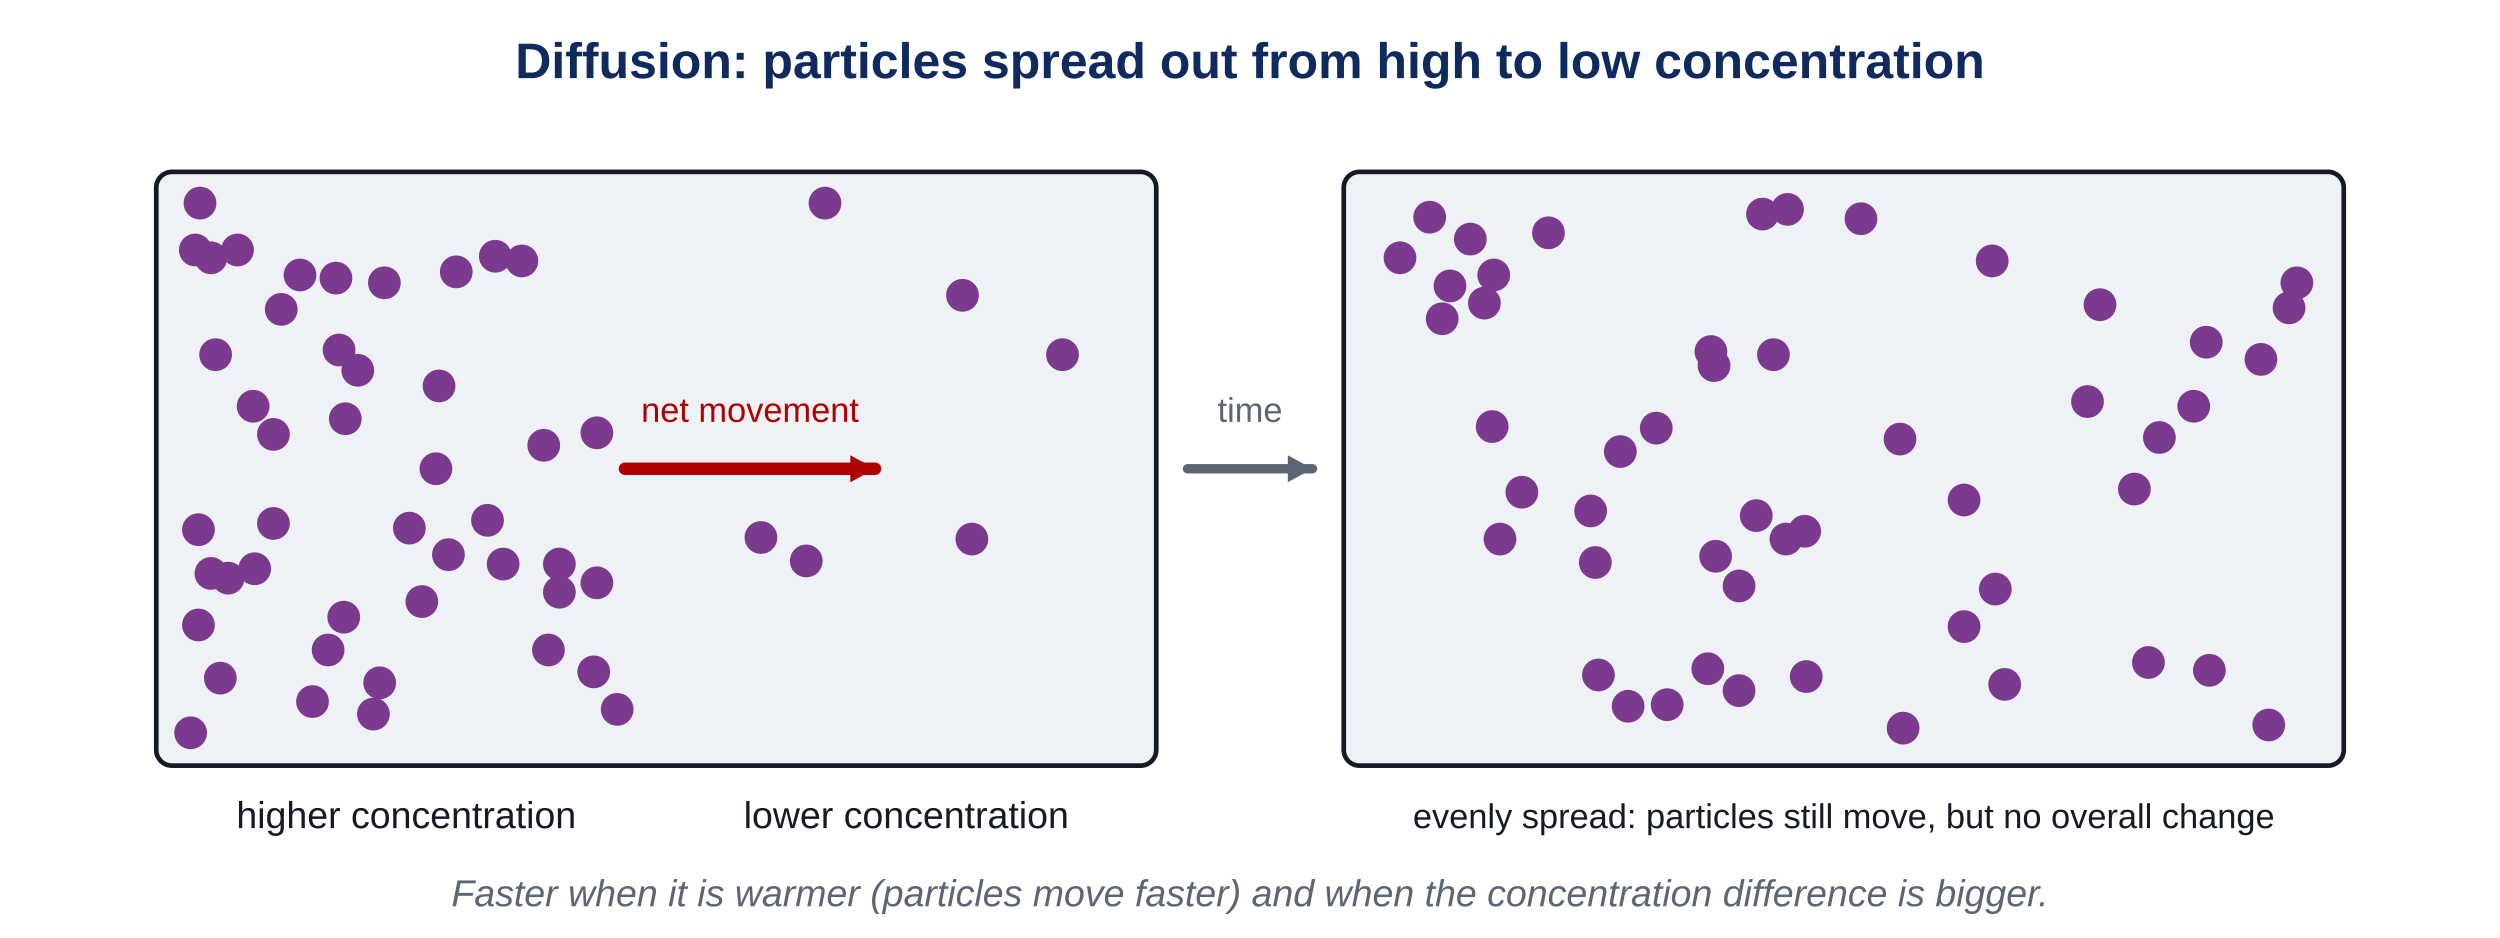
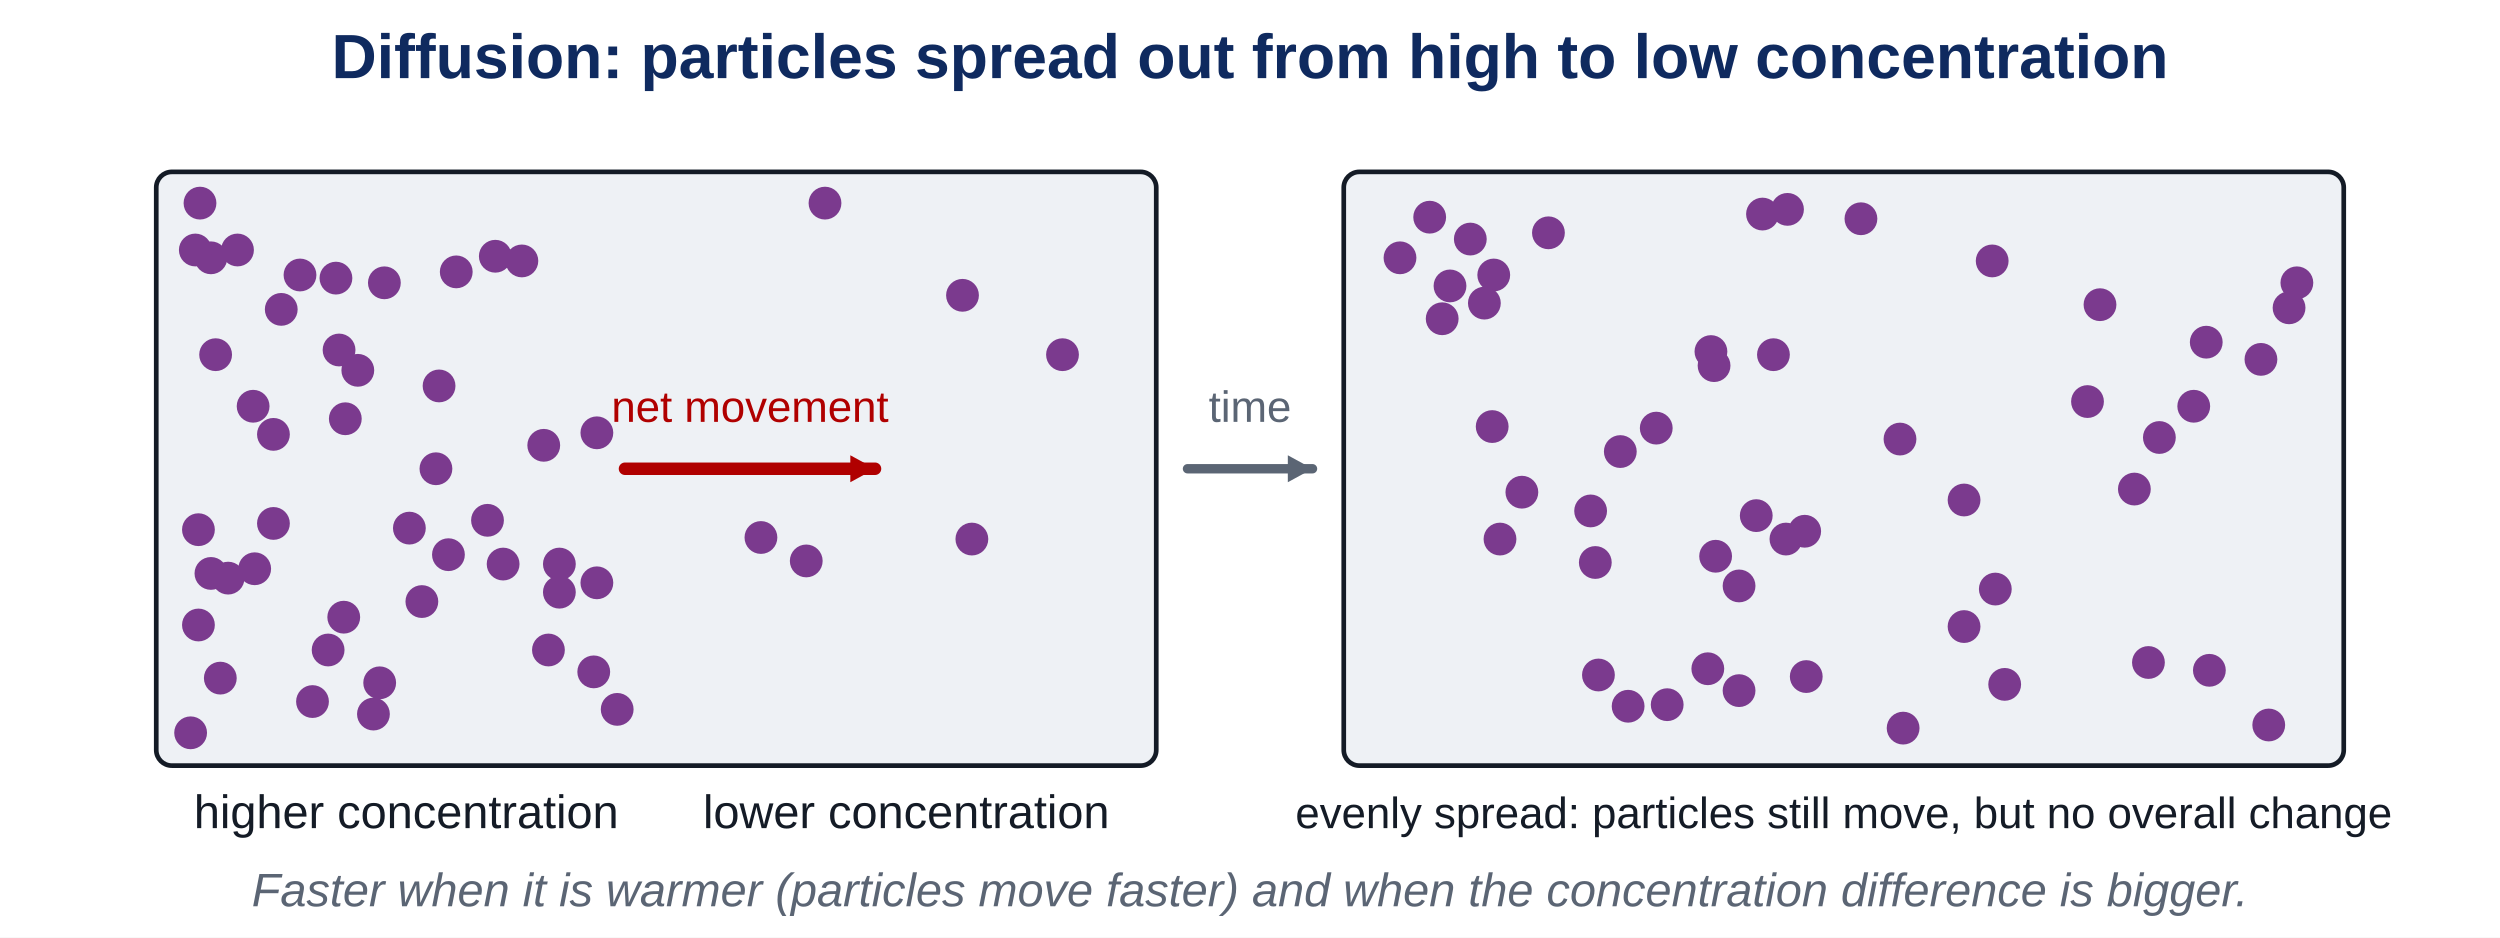
<svg xmlns="http://www.w3.org/2000/svg" width="1600" height="600" viewBox="0 0 1600 600">
  <rect x="0" y="0" width="1600" height="600" fill="#FFFFFF" />
-   <text x="800" y="50" font-family="Liberation Sans, Arial, Helvetica, sans-serif" font-size="32" text-anchor="middle" font-weight="bold" fill="#0F2A5F">Diffusion: particles spread out from high to low concentration</text>
+   <text x="800" y="50" font-family="Liberation Sans, Arial, Helvetica, sans-serif" font-size="40" text-anchor="middle" font-weight="bold" fill="#0F2A5F">Diffusion: particles spread out from high to low concentration</text>
  <rect x="100" y="110" width="640" height="380" rx="10" fill="#EEF1F5" stroke="#141B26" stroke-width="3" />
  <circle cx="351" cy="416" r="9" fill="#7B3A8E" stroke="#7B3A8E" stroke-width="3" />
  <circle cx="358" cy="361" r="9" fill="#7B3A8E" stroke="#7B3A8E" stroke-width="3" />
  <circle cx="380" cy="430" r="9" fill="#7B3A8E" stroke="#7B3A8E" stroke-width="3" />
  <circle cx="217" cy="224" r="9" fill="#7B3A8E" stroke="#7B3A8E" stroke-width="3" />
  <circle cx="382" cy="373" r="9" fill="#7B3A8E" stroke="#7B3A8E" stroke-width="3" />
  <circle cx="215" cy="178" r="9" fill="#7B3A8E" stroke="#7B3A8E" stroke-width="3" />
  <circle cx="348" cy="285" r="9" fill="#7B3A8E" stroke="#7B3A8E" stroke-width="3" />
  <circle cx="192" cy="176" r="9" fill="#7B3A8E" stroke="#7B3A8E" stroke-width="3" />
  <circle cx="395" cy="454" r="9" fill="#7B3A8E" stroke="#7B3A8E" stroke-width="3" />
  <circle cx="141" cy="434" r="9" fill="#7B3A8E" stroke="#7B3A8E" stroke-width="3" />
  <circle cx="322" cy="361" r="9" fill="#7B3A8E" stroke="#7B3A8E" stroke-width="3" />
  <circle cx="200" cy="449" r="9" fill="#7B3A8E" stroke="#7B3A8E" stroke-width="3" />
  <circle cx="127" cy="400" r="9" fill="#7B3A8E" stroke="#7B3A8E" stroke-width="3" />
  <circle cx="152" cy="160" r="9" fill="#7B3A8E" stroke="#7B3A8E" stroke-width="3" />
  <circle cx="138" cy="227" r="9" fill="#7B3A8E" stroke="#7B3A8E" stroke-width="3" />
  <circle cx="243" cy="437" r="9" fill="#7B3A8E" stroke="#7B3A8E" stroke-width="3" />
  <circle cx="135" cy="367" r="9" fill="#7B3A8E" stroke="#7B3A8E" stroke-width="3" />
  <circle cx="287" cy="355" r="9" fill="#7B3A8E" stroke="#7B3A8E" stroke-width="3" />
  <circle cx="220" cy="395" r="9" fill="#7B3A8E" stroke="#7B3A8E" stroke-width="3" />
  <circle cx="239" cy="457" r="9" fill="#7B3A8E" stroke="#7B3A8E" stroke-width="3" />
  <circle cx="270" cy="385" r="9" fill="#7B3A8E" stroke="#7B3A8E" stroke-width="3" />
  <circle cx="122" cy="469" r="9" fill="#7B3A8E" stroke="#7B3A8E" stroke-width="3" />
  <circle cx="163" cy="364" r="9" fill="#7B3A8E" stroke="#7B3A8E" stroke-width="3" />
  <circle cx="262" cy="338" r="9" fill="#7B3A8E" stroke="#7B3A8E" stroke-width="3" />
  <circle cx="162" cy="260" r="9" fill="#7B3A8E" stroke="#7B3A8E" stroke-width="3" />
  <circle cx="281" cy="247" r="9" fill="#7B3A8E" stroke="#7B3A8E" stroke-width="3" />
  <circle cx="382" cy="277" r="9" fill="#7B3A8E" stroke="#7B3A8E" stroke-width="3" />
  <circle cx="135" cy="165" r="9" fill="#7B3A8E" stroke="#7B3A8E" stroke-width="3" />
  <circle cx="175" cy="335" r="9" fill="#7B3A8E" stroke="#7B3A8E" stroke-width="3" />
  <circle cx="175" cy="278" r="9" fill="#7B3A8E" stroke="#7B3A8E" stroke-width="3" />
  <circle cx="317" cy="164" r="9" fill="#7B3A8E" stroke="#7B3A8E" stroke-width="3" />
  <circle cx="128" cy="130" r="9" fill="#7B3A8E" stroke="#7B3A8E" stroke-width="3" />
  <circle cx="229" cy="237" r="9" fill="#7B3A8E" stroke="#7B3A8E" stroke-width="3" />
  <circle cx="146" cy="370" r="9" fill="#7B3A8E" stroke="#7B3A8E" stroke-width="3" />
  <circle cx="312" cy="333" r="9" fill="#7B3A8E" stroke="#7B3A8E" stroke-width="3" />
  <circle cx="334" cy="167" r="9" fill="#7B3A8E" stroke="#7B3A8E" stroke-width="3" />
  <circle cx="221" cy="268" r="9" fill="#7B3A8E" stroke="#7B3A8E" stroke-width="3" />
  <circle cx="292" cy="174" r="9" fill="#7B3A8E" stroke="#7B3A8E" stroke-width="3" />
  <circle cx="279" cy="300" r="9" fill="#7B3A8E" stroke="#7B3A8E" stroke-width="3" />
  <circle cx="127" cy="339" r="9" fill="#7B3A8E" stroke="#7B3A8E" stroke-width="3" />
  <circle cx="180" cy="198" r="9" fill="#7B3A8E" stroke="#7B3A8E" stroke-width="3" />
  <circle cx="246" cy="181" r="9" fill="#7B3A8E" stroke="#7B3A8E" stroke-width="3" />
  <circle cx="125" cy="160" r="9" fill="#7B3A8E" stroke="#7B3A8E" stroke-width="3" />
  <circle cx="358" cy="379" r="9" fill="#7B3A8E" stroke="#7B3A8E" stroke-width="3" />
  <circle cx="210" cy="416" r="9" fill="#7B3A8E" stroke="#7B3A8E" stroke-width="3" />
  <circle cx="516" cy="359" r="9" fill="#7B3A8E" stroke="#7B3A8E" stroke-width="3" />
  <circle cx="680" cy="227" r="9" fill="#7B3A8E" stroke="#7B3A8E" stroke-width="3" />
  <circle cx="487" cy="344" r="9" fill="#7B3A8E" stroke="#7B3A8E" stroke-width="3" />
  <circle cx="616" cy="189" r="9" fill="#7B3A8E" stroke="#7B3A8E" stroke-width="3" />
  <circle cx="622" cy="345" r="9" fill="#7B3A8E" stroke="#7B3A8E" stroke-width="3" />
  <circle cx="528" cy="130" r="9" fill="#7B3A8E" stroke="#7B3A8E" stroke-width="3" />
-   <text x="260" y="530" font-family="Liberation Sans, Arial, Helvetica, sans-serif" font-size="24" text-anchor="middle" font-weight="normal" fill="#141B26">higher concentration</text>
-   <text x="580" y="530" font-family="Liberation Sans, Arial, Helvetica, sans-serif" font-size="24" text-anchor="middle" font-weight="normal" fill="#141B26">lower concentration</text>
+   <text x="260" y="530" font-family="Liberation Sans, Arial, Helvetica, sans-serif" font-size="30" text-anchor="middle" font-weight="normal" fill="#141B26">higher concentration</text>
+   <text x="580" y="530" font-family="Liberation Sans, Arial, Helvetica, sans-serif" font-size="30" text-anchor="middle" font-weight="normal" fill="#141B26">lower concentration</text>
  <line x1="400" y1="300" x2="560" y2="300" stroke="#B00000" stroke-width="8" stroke-linecap="round" />
  <polygon points="560,300 544.204,308.63 544.204,291.37" fill="#B00000" />
-   <text x="480" y="270" font-family="Liberation Sans, Arial, Helvetica, sans-serif" font-size="22" text-anchor="middle" font-weight="normal" fill="#B00000">net movement</text>
+   <text x="480" y="270" font-family="Liberation Sans, Arial, Helvetica, sans-serif" font-size="28" text-anchor="middle" font-weight="normal" fill="#B00000">net movement</text>
  <line x1="760" y1="300" x2="840" y2="300" stroke="#5B6574" stroke-width="6" stroke-linecap="round" />
  <polygon points="840,300 824.204,308.63 824.204,291.37" fill="#5B6574" />
-   <text x="800" y="270" font-family="Liberation Sans, Arial, Helvetica, sans-serif" font-size="22" text-anchor="middle" font-weight="normal" fill="#5B6574">time</text>
+   <text x="800" y="270" font-family="Liberation Sans, Arial, Helvetica, sans-serif" font-size="28" text-anchor="middle" font-weight="normal" fill="#5B6574">time</text>
  <rect x="860" y="110" width="640" height="380" rx="10" fill="#EEF1F5" stroke="#141B26" stroke-width="3" />
  <circle cx="1156" cy="433" r="9" fill="#7B3A8E" stroke="#7B3A8E" stroke-width="3" />
  <circle cx="1191" cy="140" r="9" fill="#7B3A8E" stroke="#7B3A8E" stroke-width="3" />
  <circle cx="1095" cy="225" r="9" fill="#7B3A8E" stroke="#7B3A8E" stroke-width="3" />
  <circle cx="1283" cy="438" r="9" fill="#7B3A8E" stroke="#7B3A8E" stroke-width="3" />
  <circle cx="1470" cy="181" r="9" fill="#7B3A8E" stroke="#7B3A8E" stroke-width="3" />
  <circle cx="923" cy="204" r="9" fill="#7B3A8E" stroke="#7B3A8E" stroke-width="3" />
  <circle cx="1098" cy="356" r="9" fill="#7B3A8E" stroke="#7B3A8E" stroke-width="3" />
  <circle cx="1144" cy="134" r="9" fill="#7B3A8E" stroke="#7B3A8E" stroke-width="3" />
  <circle cx="1216" cy="281" r="9" fill="#7B3A8E" stroke="#7B3A8E" stroke-width="3" />
  <circle cx="1275" cy="167" r="9" fill="#7B3A8E" stroke="#7B3A8E" stroke-width="3" />
  <circle cx="956" cy="176" r="9" fill="#7B3A8E" stroke="#7B3A8E" stroke-width="3" />
  <circle cx="1093" cy="428" r="9" fill="#7B3A8E" stroke="#7B3A8E" stroke-width="3" />
  <circle cx="1128" cy="137" r="9" fill="#7B3A8E" stroke="#7B3A8E" stroke-width="3" />
  <circle cx="1257" cy="320" r="9" fill="#7B3A8E" stroke="#7B3A8E" stroke-width="3" />
  <circle cx="1344" cy="195" r="9" fill="#7B3A8E" stroke="#7B3A8E" stroke-width="3" />
  <circle cx="1375" cy="424" r="9" fill="#7B3A8E" stroke="#7B3A8E" stroke-width="3" />
  <circle cx="1018" cy="327" r="9" fill="#7B3A8E" stroke="#7B3A8E" stroke-width="3" />
  <circle cx="1067" cy="451" r="9" fill="#7B3A8E" stroke="#7B3A8E" stroke-width="3" />
  <circle cx="1037" cy="289" r="9" fill="#7B3A8E" stroke="#7B3A8E" stroke-width="3" />
  <circle cx="1113" cy="442" r="9" fill="#7B3A8E" stroke="#7B3A8E" stroke-width="3" />
  <circle cx="1135" cy="227" r="9" fill="#7B3A8E" stroke="#7B3A8E" stroke-width="3" />
  <circle cx="1042" cy="452" r="9" fill="#7B3A8E" stroke="#7B3A8E" stroke-width="3" />
  <circle cx="1447" cy="230" r="9" fill="#7B3A8E" stroke="#7B3A8E" stroke-width="3" />
  <circle cx="1277" cy="377" r="9" fill="#7B3A8E" stroke="#7B3A8E" stroke-width="3" />
  <circle cx="960" cy="345" r="9" fill="#7B3A8E" stroke="#7B3A8E" stroke-width="3" />
  <circle cx="928" cy="183" r="9" fill="#7B3A8E" stroke="#7B3A8E" stroke-width="3" />
  <circle cx="991" cy="149" r="9" fill="#7B3A8E" stroke="#7B3A8E" stroke-width="3" />
  <circle cx="1404" cy="260" r="9" fill="#7B3A8E" stroke="#7B3A8E" stroke-width="3" />
  <circle cx="1124" cy="330" r="9" fill="#7B3A8E" stroke="#7B3A8E" stroke-width="3" />
  <circle cx="1143" cy="345" r="9" fill="#7B3A8E" stroke="#7B3A8E" stroke-width="3" />
  <circle cx="1382" cy="280" r="9" fill="#7B3A8E" stroke="#7B3A8E" stroke-width="3" />
  <circle cx="1412" cy="219" r="9" fill="#7B3A8E" stroke="#7B3A8E" stroke-width="3" />
  <circle cx="950" cy="194" r="9" fill="#7B3A8E" stroke="#7B3A8E" stroke-width="3" />
  <circle cx="1113" cy="375" r="9" fill="#7B3A8E" stroke="#7B3A8E" stroke-width="3" />
  <circle cx="1452" cy="464" r="9" fill="#7B3A8E" stroke="#7B3A8E" stroke-width="3" />
  <circle cx="955" cy="273" r="9" fill="#7B3A8E" stroke="#7B3A8E" stroke-width="3" />
  <circle cx="1097" cy="234" r="9" fill="#7B3A8E" stroke="#7B3A8E" stroke-width="3" />
  <circle cx="896" cy="165" r="9" fill="#7B3A8E" stroke="#7B3A8E" stroke-width="3" />
  <circle cx="1155" cy="340" r="9" fill="#7B3A8E" stroke="#7B3A8E" stroke-width="3" />
  <circle cx="1336" cy="257" r="9" fill="#7B3A8E" stroke="#7B3A8E" stroke-width="3" />
  <circle cx="941" cy="153" r="9" fill="#7B3A8E" stroke="#7B3A8E" stroke-width="3" />
  <circle cx="1060" cy="274" r="9" fill="#7B3A8E" stroke="#7B3A8E" stroke-width="3" />
  <circle cx="1257" cy="401" r="9" fill="#7B3A8E" stroke="#7B3A8E" stroke-width="3" />
  <circle cx="1465" cy="197" r="9" fill="#7B3A8E" stroke="#7B3A8E" stroke-width="3" />
  <circle cx="974" cy="315" r="9" fill="#7B3A8E" stroke="#7B3A8E" stroke-width="3" />
  <circle cx="1021" cy="360" r="9" fill="#7B3A8E" stroke="#7B3A8E" stroke-width="3" />
  <circle cx="1218" cy="466" r="9" fill="#7B3A8E" stroke="#7B3A8E" stroke-width="3" />
  <circle cx="1414" cy="429" r="9" fill="#7B3A8E" stroke="#7B3A8E" stroke-width="3" />
  <circle cx="1023" cy="432" r="9" fill="#7B3A8E" stroke="#7B3A8E" stroke-width="3" />
  <circle cx="915" cy="139" r="9" fill="#7B3A8E" stroke="#7B3A8E" stroke-width="3" />
  <circle cx="1366" cy="313" r="9" fill="#7B3A8E" stroke="#7B3A8E" stroke-width="3" />
-   <text x="1180" y="530" font-family="Liberation Sans, Arial, Helvetica, sans-serif" font-size="22" text-anchor="middle" font-weight="normal" fill="#141B26">evenly spread: particles still move, but no overall change</text>
-   <text x="800" y="580" font-family="Liberation Sans, Arial, Helvetica, sans-serif" font-size="24" text-anchor="middle" font-weight="normal" fill="#5B6574" font-style="italic">Faster when it is warmer (particles move faster) and when the concentration difference is bigger.</text>
+   <text x="1180" y="530" font-family="Liberation Sans, Arial, Helvetica, sans-serif" font-size="28" text-anchor="middle" font-weight="normal" fill="#141B26">evenly spread: particles still move, but no overall change</text>
+   <text x="800" y="580" font-family="Liberation Sans, Arial, Helvetica, sans-serif" font-size="30" text-anchor="middle" font-weight="normal" fill="#5B6574" font-style="italic">Faster when it is warmer (particles move faster) and when the concentration difference is bigger.</text>
</svg>
